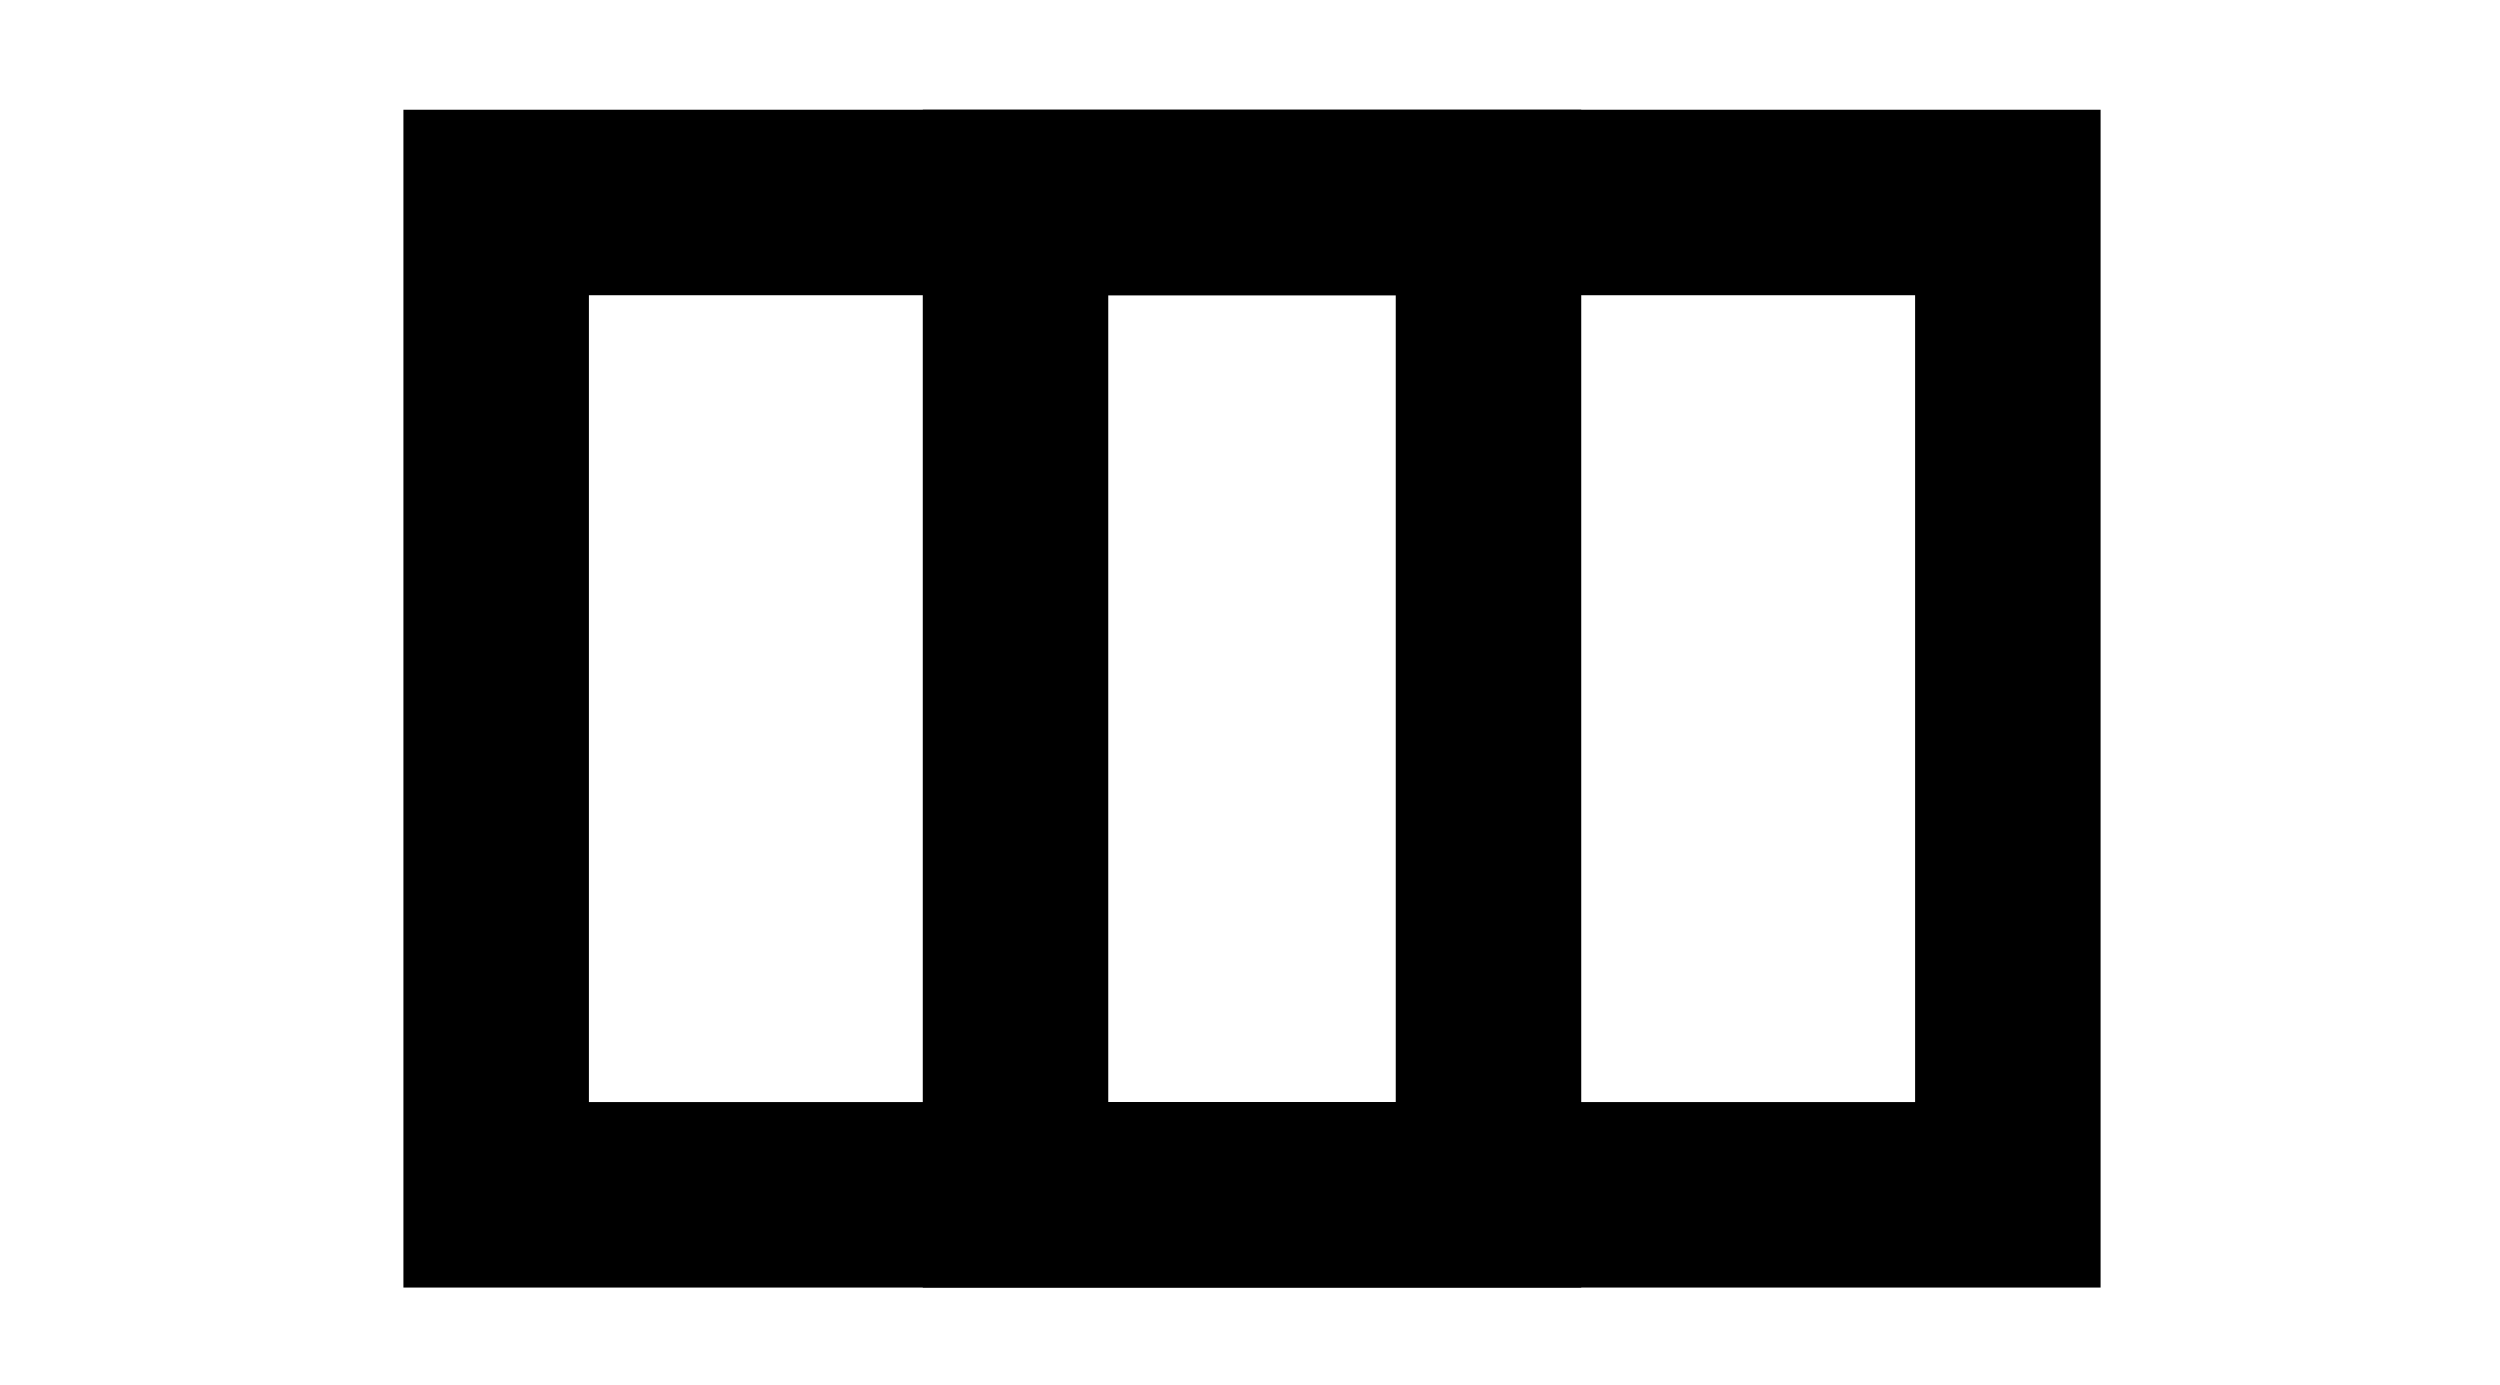
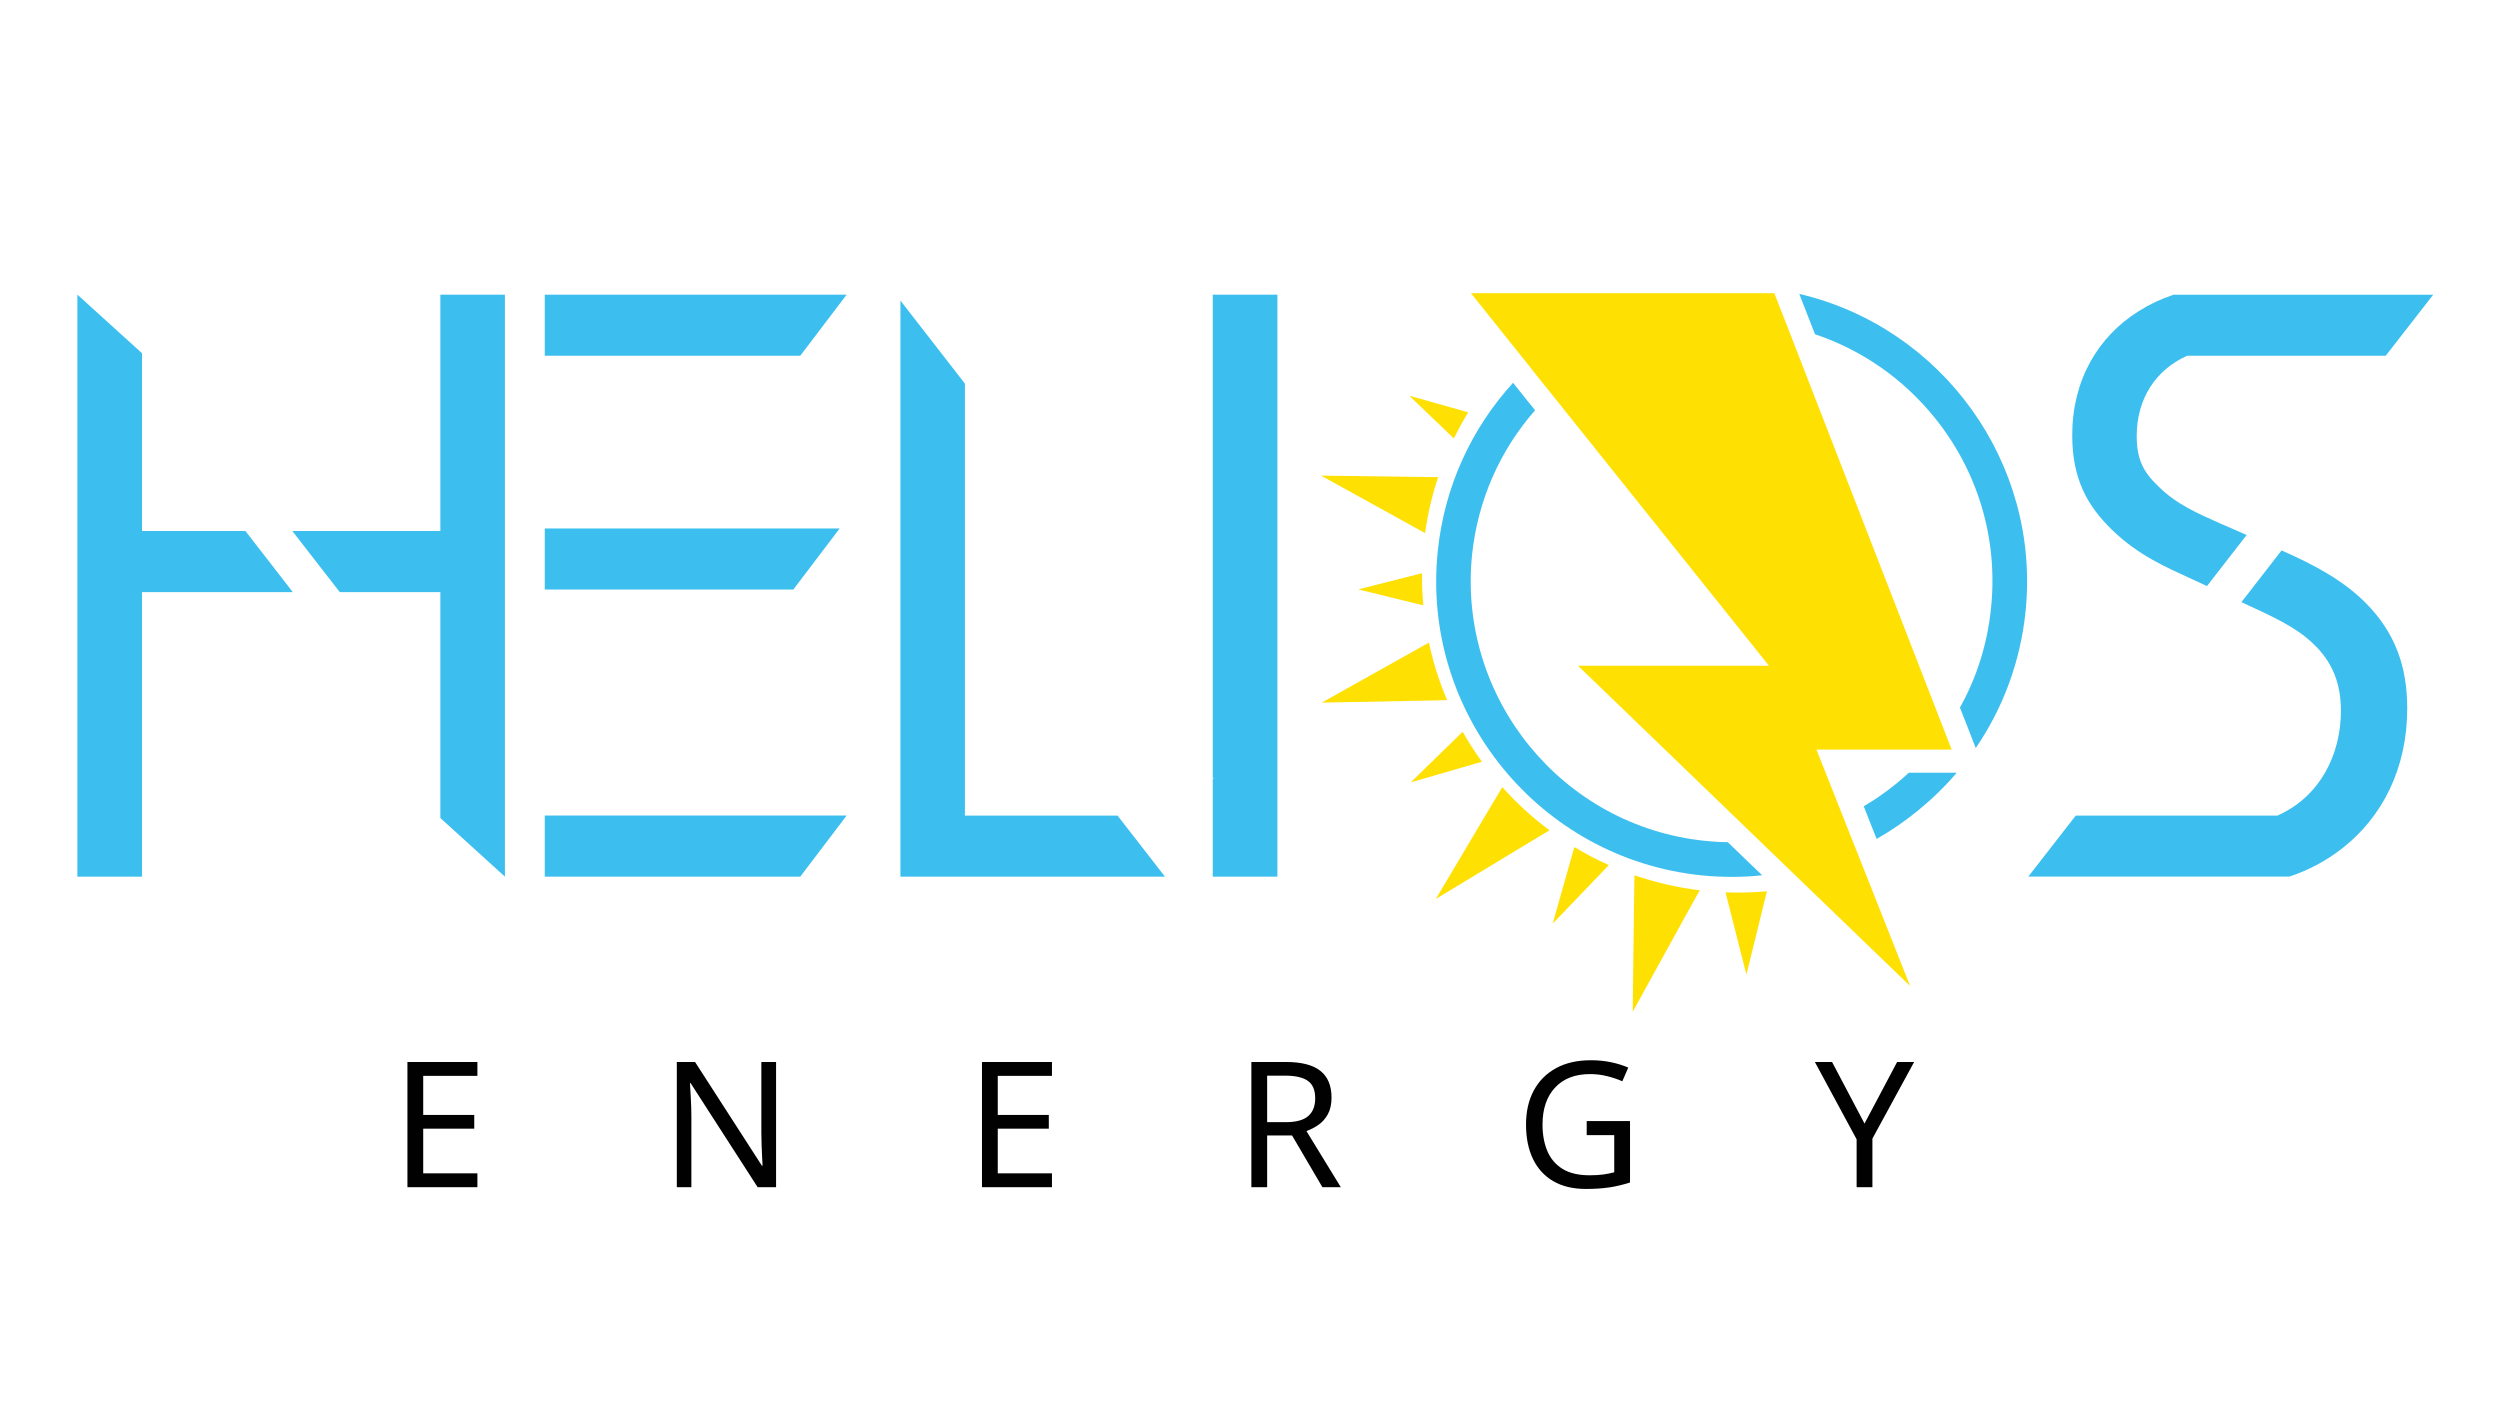
- <svg xmlns="http://www.w3.org/2000/svg" height="50px" viewBox="0 0 404.352 224">
-   <g id="Group_1" transform="translate(-326.937 -336.863)">
-     <g id="Square_1" transform="translate(403.437 365.863)" fill="none" stroke="#000" stroke-width="30">
-       <rect x="0" y="0" width="168" height="168" stroke="none" />
-       <rect x="3.75" y="3.75" width="160.5" height="160.5" fill="none" />
+ <svg xmlns="http://www.w3.org/2000/svg" id="Full_Color_RGB" viewBox="0 0 1366 768">
+   <defs>
+     <style>.cls-1{fill:#3cbfef;}.cls-2{fill:#fee003;}.cls-3{fill:#010101;font-family:Montserrat-Light, Montserrat;font-size:95.83px;letter-spacing:.98em;}</style>
+   </defs>
+   <g>
+     <polygon class="cls-1" points="462.6 445.62 437.27 479 297.66 479 297.66 445.62 462.6 445.62" />
+     <polygon class="cls-1" points="458.79 288.76 433.47 322.13 297.66 322.13 297.66 288.76 458.79 288.76" />
+     <polygon class="cls-1" points="462.6 161 437.27 194.38 297.66 194.38 297.66 161 462.6 161" />
+     <path class="cls-1" d="M1329.5,161.03l-25.94,33.35h-108.52c-17.02,7.64-27.54,23.33-27.54,43.83,0,12.4,3.34,19.53,11.94,27.63,9.52,9.56,21.5,14.78,33.4,20.04l14.73,6.45-21.69,27.91-9.24-4.3c-12.44-5.72-28.18-12.4-42.46-26.26-13.82-13.36-21.91-28.09-21.91-51.93,0-29.87,13.91-53.76,36.42-67.8,5.77-3.66,12.08-6.63,18.94-8.92h141.87Z" />
+     <polygon class="cls-1" points="636.54 479 492 479 492 164.24 527.23 209.62 527.23 445.65 610.64 445.65 636.54 479" />
+     <polygon class="cls-1" points="697.97 160.99 697.97 479 662.65 479 662.65 425.2 663.34 425.88 662.65 424.65 662.65 160.99 697.97 160.99" />
+     <path class="cls-1" d="M1315.32,386.99c0,32.71-13.5,59.34-35.46,76.49-8.51,6.68-18.26,11.99-29.05,15.51h-142.56l25.94-33.35h110.17c23.47-10.39,34.72-33.58,34.72-57.23,0-14.36-4.25-26.72-15.74-37.24-9.06-8.56-21.46-14.27-38.11-21.91l-.5-.27,21.91-28.23c17.34,7.64,33.22,15.97,45.8,28.5,16.19,16.24,22.87,34.82,22.87,57.74Z" />
+     <g>
+       <path class="cls-2" d="M1007.16,446.49l-14.65-36.88,14.61,36.88,3.49,8.83-3.46-8.83Zm55.44-46.65l3.76,9.77h.04l-3.79-9.77Z" />
+       <path class="cls-2" d="M1062.6,399.84l3.76,9.77h.04l-3.79-9.77Z" />
+       <path class="cls-1" d="M1069.17,422.22c-6.35,7.44-13.41,14.31-21.07,20.58-7.17,5.86-14.72,11.04-22.69,15.59l-3.57-8.94-3.49-8.9c6.16-3.61,12.09-7.74,17.77-12.36,2.37-1.95,4.66-3.91,6.87-5.97h26.18Z" />
+       <path class="cls-1" d="M962.83,478.23c-5.45,.64-10.89,.9-16.41,.9s-11.04-.26-16.68-.83c-88.53-9.09-153.25-88.49-144.16-177.02,3.64-35.68,18.67-67.5,41.17-92.14l5.93,7.47,6.09,7.55c-18.78,21.41-31.29,48.64-34.44,78.99-7.92,78.2,49.17,148.29,127.29,156.29,4.17,.45,8.3,.71,12.43,.71l9.65,9.32,9.13,8.75Z" />
+       <path class="cls-1" d="M1106.77,334.11c-2.78,27.19-12.24,52.7-27.23,74.63l-4.21-10.89-4.43-11.23c9.28-16.56,15.06-35.04,17.01-54.46,3.91-37.86-7.21-75.01-31.25-104.49-17.28-21.15-39.7-36.58-64.94-45.04l-4.39-11.23-4.21-10.82c77.75,18.22,131.95,92.02,123.65,173.53Z" />
    </g>
-     <g id="Square_2" transform="translate(487.437 365.863)" fill="none" stroke="#000" stroke-width="30">
-       <rect x="0" y="0" width="168" height="168" stroke="none" />
-       <rect x="3.75" y="3.75" width="160.5" height="160.5" fill="none" />
+     <g>
+       <path class="cls-2" d="M777.01,313.19c-.08,5.92,.16,11.78,.69,17.58l-11.57-2.83-23.99-5.9,23.84-6.05,11.03-2.8Z" />
+       <path class="cls-2" d="M794.39,239.59l-6.49-6.24-17.89-17.14,23.85,6.72,8.37,2.36c-2.82,4.62-5.43,9.4-7.85,14.29Z" />
+       <path class="cls-2" d="M799.2,399.82c3.2,5.66,6.71,11.14,10.52,16.38l-15.28,4.44-23.61,6.84,17.67-17.23,10.71-10.43Z" />
+       <path class="cls-2" d="M860.23,462.82c6.04,3.66,12.32,6.98,18.84,9.87l-13.49,14.07-17.16,17.88,6.72-23.85,5.09-17.97Z" />
+       <path class="cls-2" d="M965.45,487l-5.29,21.54-5.92,23.96-6.09-23.97-5.32-20.95c7.65,.3,15.18,.09,22.62-.58Z" />
+       <path class="cls-2" d="M769.23,286.08l-47.43-26.21,54.22,.71,9.79,.14c-3.27,9.78-5.68,20.01-7.14,30.58l-9.44-5.22Z" />
+       <path class="cls-2" d="M780.76,351.12c2.31,10.86,5.66,21.39,9.94,31.44l-14.22,.32-54.28,1.03,47.35-26.52,11.21-6.27Z" />
+       <path class="cls-2" d="M820.86,430.07c7.75,8.69,16.36,16.6,25.77,23.59l-15.7,9.47-46.4,28.07,27.71-46.66,8.63-14.47Z" />
+       <path class="cls-2" d="M893.05,478.23c11.35,3.91,23.28,6.71,35.69,8.22l-10.47,18.88-26.17,47.53,.67-54.32,.28-20.3Z" />
    </g>
+     <polygon class="cls-2" points="992.51 409.6 1007.12 446.49 1010.61 455.32 1014.14 464.14 1043.67 538.74 978.46 475.86 970.08 467.79 965.8 463.65 961.37 459.37 862.21 363.74 966.55 363.74 847.52 214.97 847.52 214.93 841.51 207.53 835.73 200.21 803.73 160.2 969.48 160.2 971.4 165.09 972.52 168.05 972.52 168.09 972.56 168.09 976.62 178.46 1062.6 399.84 1066.35 409.6 992.51 409.6" />
+     <polygon class="cls-1" points="275.88 160.99 275.88 479 240.61 446.97 240.61 323.54 185.66 323.54 159.72 290.14 240.61 290.14 240.61 160.99 275.88 160.99" />
+     <polygon class="cls-1" points="159.99 323.54 77.6 323.54 77.6 479 42.28 479 42.28 160.99 77.6 193.01 77.6 290.14 134.1 290.14 159.99 323.54" />
  </g>
+   <text class="cls-3" transform="translate(213.32 648.69)">
+     <tspan x="0" y="0">ENERGY</tspan>
+   </text>
</svg>
